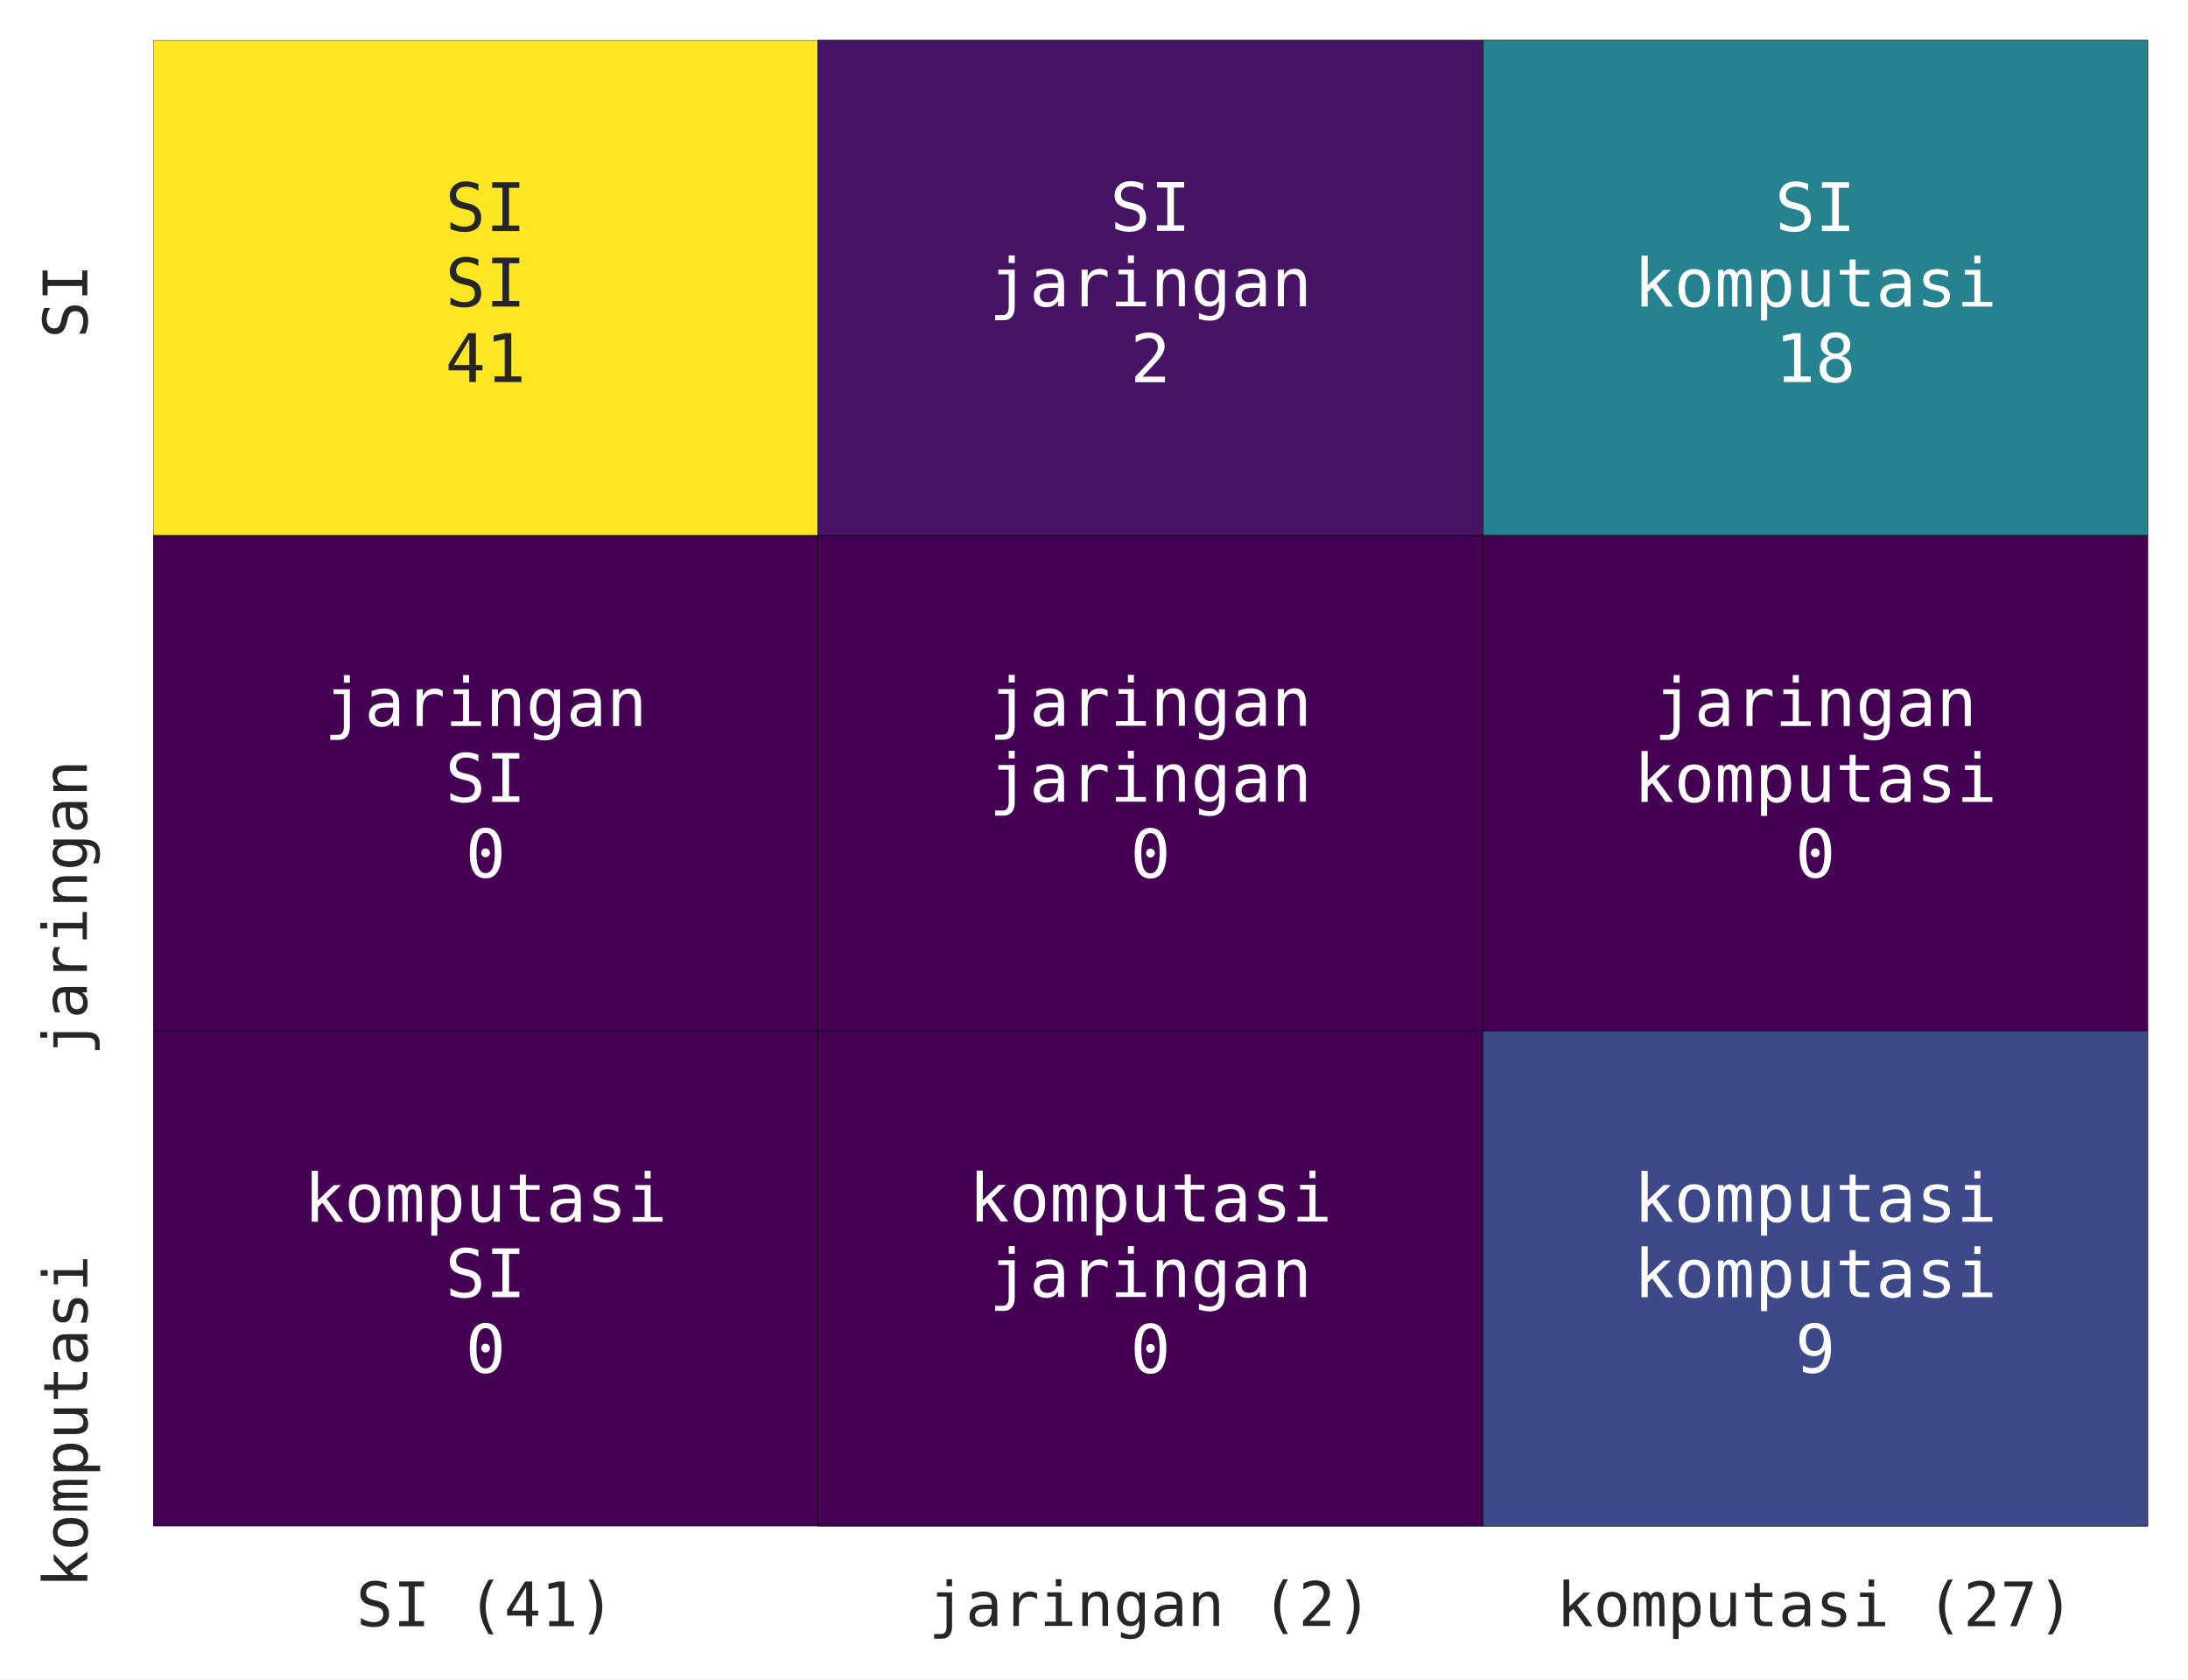
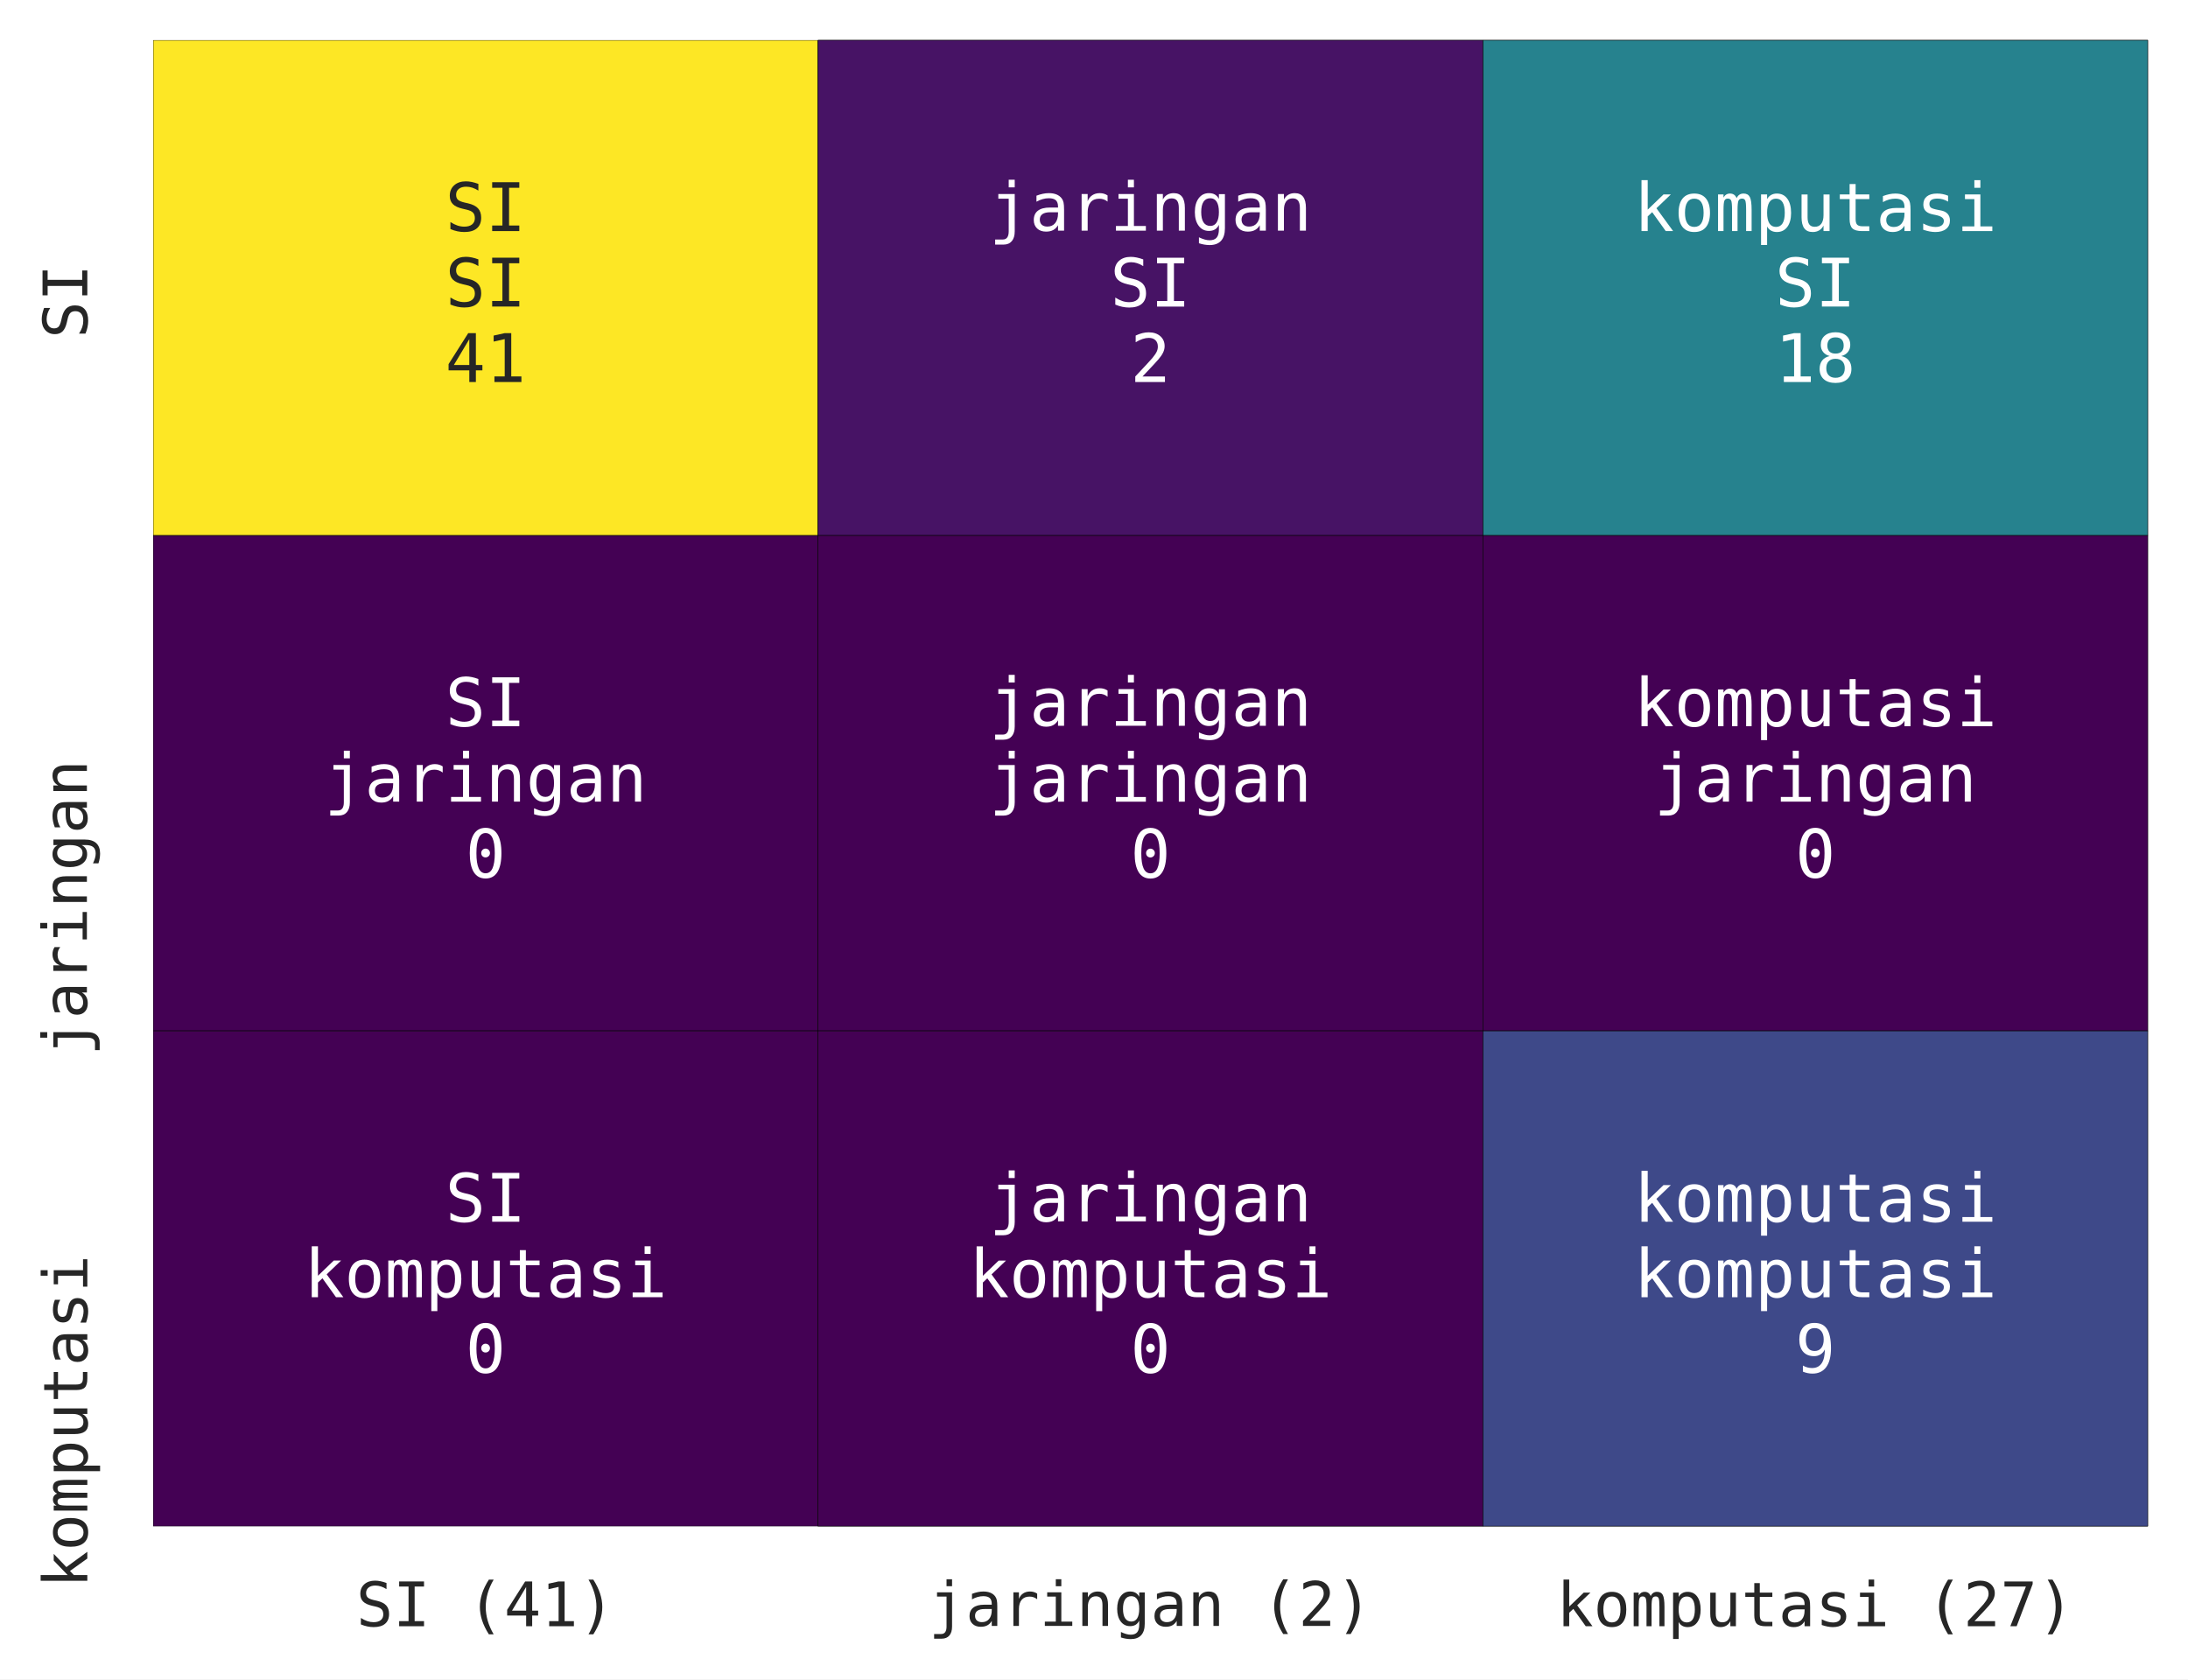
<svg xmlns="http://www.w3.org/2000/svg" xmlns:xlink="http://www.w3.org/1999/xlink" height="300.734pt" version="1.1" viewBox="0 0 391.742 300.734" width="391.742pt">
  <defs>
    <style type="text/css">*{stroke-linecap:butt;stroke-linejoin:round;}</style>
  </defs>
  <g id="figure_1">
    <g id="patch_1">
      <path d="M -0 300.734  L 391.742 300.734  L 391.742 0  L -0 0  z " style="fill:#ffffff;" />
    </g>
    <g id="axes_1">
      <g id="patch_2">
        <path d="M 27.422 273.312  L 384.542 273.312  L 384.542 7.2  L 27.422 7.2  z " style="fill:#eaeaf2;" />
      </g>
      <g id="matplotlib.axis_1">
        <g id="xtick_1">
          <g id="text_1">
            <g style="fill:#262626;" transform="translate(63.76336 291.2287)scale(0.11 -0.11)">
              <defs>
                <path d="M 49.422 70.406  L 49.422 60.406  Q 44.922 63.281 40.406 64.75  Q 35.891 66.219 31.297 66.219  Q 24.312 66.219 20.266 62.969  Q 16.219 59.719 16.219 54.203  Q 16.219 49.359 18.875 46.812  Q 21.531 44.281 28.812 42.578  L 33.984 41.406  Q 44.234 39.016 48.922 33.891  Q 53.609 28.766 53.609 19.922  Q 53.609 9.516 47.156 4.047  Q 40.719 -1.422 28.422 -1.422  Q 23.297 -1.422 18.109 -0.312  Q 12.938 0.781 7.719 2.984  L 7.719 13.484  Q 13.328 9.906 18.328 8.25  Q 23.344 6.594 28.422 6.594  Q 35.891 6.594 40.031 9.938  Q 44.188 13.281 44.188 19.281  Q 44.188 24.75 41.328 27.625  Q 38.484 30.516 31.391 32.078  L 26.125 33.297  Q 15.969 35.594 11.375 40.234  Q 6.781 44.875 6.781 52.688  Q 6.781 62.453 13.344 68.328  Q 19.922 74.219 30.812 74.219  Q 35.016 74.219 39.641 73.266  Q 44.281 72.312 49.422 70.406  z " id="DejaVuSansMono-83" />
                <path d="M 9.812 72.906  L 50.297 72.906  L 50.297 64.594  L 35.016 64.594  L 35.016 8.297  L 50.297 8.297  L 50.297 0  L 9.812 0  L 9.812 8.297  L 25.094 8.297  L 25.094 64.594  L 9.812 64.594  z " id="DejaVuSansMono-73" />
                <path id="DejaVuSansMono-32" />
                <path d="M 43.219 75.875  Q 36.719 64.75 33.516 53.688  Q 30.328 42.625 30.328 31.391  Q 30.328 20.219 33.516 9.125  Q 36.719 -1.953 43.219 -13.188  L 35.406 -13.188  Q 28.031 -1.562 24.406 9.438  Q 20.797 20.453 20.797 31.391  Q 20.797 42.281 24.406 53.312  Q 28.031 64.359 35.406 75.875  z " id="DejaVuSansMono-40" />
                <path d="M 35.891 63.922  L 12.891 25.391  L 35.891 25.391  z M 34.281 72.906  L 45.703 72.906  L 45.703 25.391  L 55.422 25.391  L 55.422 17.391  L 45.703 17.391  L 45.703 0  L 35.891 0  L 35.891 17.391  L 4.984 17.391  L 4.984 26.703  z " id="DejaVuSansMono-52" />
                <path d="M 13.188 8.297  L 28.516 8.297  L 28.516 64.016  L 12.016 60.297  L 12.016 69.281  L 28.422 72.906  L 38.281 72.906  L 38.281 8.297  L 53.422 8.297  L 53.422 0  L 13.188 0  z " id="DejaVuSansMono-49" />
                <path d="M 17 75.875  L 24.812 75.875  Q 32.172 64.359 35.781 53.312  Q 39.406 42.281 39.406 31.391  Q 39.406 20.406 35.781 9.375  Q 32.172 -1.656 24.812 -13.188  L 17 -13.188  Q 23.484 -1.859 26.688 9.219  Q 29.891 20.312 29.891 31.391  Q 29.891 42.531 26.688 53.609  Q 23.484 64.703 17 75.875  z " id="DejaVuSansMono-41" />
              </defs>
              <use xlink:href="#DejaVuSansMono-83" />
              <use x="60.205" xlink:href="#DejaVuSansMono-73" />
              <use x="120.41" xlink:href="#DejaVuSansMono-32" />
              <use x="180.615" xlink:href="#DejaVuSansMono-40" />
              <use x="240.82" xlink:href="#DejaVuSansMono-52" />
              <use x="301.025" xlink:href="#DejaVuSansMono-49" />
              <use x="361.23" xlink:href="#DejaVuSansMono-41" />
            </g>
          </g>
        </g>
        <g id="xtick_2">
          <g id="text_2">
            <g style="fill:#262626;" transform="translate(166.2475 291.1703)scale(0.11 -0.11)">
              <defs>
                <path d="M 29.297 -0.984  L 29.297 47.703  L 13.812 47.703  L 13.812 54.688  L 38.281 54.688  L 38.281 -0.984  Q 38.281 -10.5 33.906 -15.641  Q 29.547 -20.797 21.484 -20.797  L 9.078 -20.797  L 9.078 -13.188  L 20.516 -13.188  Q 24.906 -13.188 27.094 -10.125  Q 29.297 -7.078 29.297 -0.984  z M 29.297 75.984  L 38.281 75.984  L 38.281 64.594  L 29.297 64.594  z " id="DejaVuSansMono-106" />
                <path d="M 34.281 27.484  L 31.297 27.484  Q 23.438 27.484 19.453 24.719  Q 15.484 21.969 15.484 16.5  Q 15.484 11.578 18.453 8.844  Q 21.438 6.109 26.703 6.109  Q 34.125 6.109 38.375 11.25  Q 42.625 16.406 42.672 25.484  L 42.672 27.484  z M 51.703 31.203  L 51.703 0  L 42.672 0  L 42.672 8.109  Q 39.797 3.219 35.422 0.891  Q 31.062 -1.422 24.812 -1.422  Q 16.453 -1.422 11.469 3.297  Q 6.5 8.016 6.5 15.922  Q 6.5 25.047 12.625 29.781  Q 18.75 34.516 30.609 34.516  L 42.672 34.516  L 42.672 35.938  Q 42.625 42.484 39.344 45.438  Q 36.078 48.391 28.906 48.391  Q 24.312 48.391 19.625 47.062  Q 14.938 45.75 10.5 43.219  L 10.5 52.203  Q 15.484 54.109 20.047 55.047  Q 24.609 56 28.906 56  Q 35.688 56 40.5 54  Q 45.312 52 48.297 48  Q 50.141 45.562 50.922 41.969  Q 51.703 38.375 51.703 31.203  z " id="DejaVuSansMono-97" />
                <path d="M 56.391 43.406  Q 53.516 45.656 50.531 46.672  Q 47.562 47.703 44 47.703  Q 35.594 47.703 31.141 42.422  Q 26.703 37.156 26.703 27.203  L 26.703 0  L 17.672 0  L 17.672 54.688  L 26.703 54.688  L 26.703 44  Q 28.953 49.812 33.609 52.906  Q 38.281 56 44.672 56  Q 48 56 50.875 55.172  Q 53.766 54.344 56.391 52.594  z " id="DejaVuSansMono-114" />
                <path d="M 12.5 54.688  L 35.5 54.688  L 35.5 6.984  L 53.328 6.984  L 53.328 0  L 8.688 0  L 8.688 6.984  L 26.516 6.984  L 26.516 47.703  L 12.5 47.703  z M 26.516 75.984  L 35.5 75.984  L 35.5 64.594  L 26.516 64.594  z " id="DejaVuSansMono-105" />
                <path d="M 51.312 33.891  L 51.312 0  L 42.281 0  L 42.281 33.891  Q 42.281 41.266 39.688 44.719  Q 37.109 48.188 31.594 48.188  Q 25.297 48.188 21.891 43.719  Q 18.5 39.266 18.5 30.906  L 18.5 0  L 9.516 0  L 9.516 54.688  L 18.5 54.688  L 18.5 46.484  Q 20.906 51.172 25 53.578  Q 29.109 56 34.719 56  Q 43.062 56 47.188 50.5  Q 51.312 45.016 51.312 33.891  z " id="DejaVuSansMono-110" />
                <path d="M 41.891 27.781  Q 41.891 37.891 38.594 43.141  Q 35.297 48.391 29 48.391  Q 22.406 48.391 18.938 43.141  Q 15.484 37.891 15.484 27.781  Q 15.484 17.672 18.969 12.375  Q 22.469 7.078 29.109 7.078  Q 35.297 7.078 38.594 12.391  Q 41.891 17.719 41.891 27.781  z M 50.875 3.516  Q 50.875 -8.797 45.062 -15.141  Q 39.266 -21.484 27.984 -21.484  Q 24.266 -21.484 20.203 -20.797  Q 16.156 -20.125 12.109 -18.797  L 12.109 -9.906  Q 16.891 -12.156 20.797 -13.234  Q 24.703 -14.312 27.984 -14.312  Q 35.25 -14.312 38.562 -10.344  Q 41.891 -6.391 41.891 2.203  L 41.891 2.594  L 41.891 8.688  Q 39.75 4.109 36.031 1.859  Q 32.328 -0.391 27 -0.391  Q 17.438 -0.391 11.719 7.266  Q 6 14.938 6 27.781  Q 6 40.672 11.719 48.328  Q 17.438 56 27 56  Q 32.281 56 35.938 53.906  Q 39.594 51.812 41.891 47.406  L 41.891 54.5  L 50.875 54.5  z " id="DejaVuSansMono-103" />
                <path d="M 18.219 8.297  L 51.703 8.297  L 51.703 0  L 7.422 0  L 7.422 8.297  Q 16.547 17.922 23.375 25.297  Q 30.219 32.672 32.812 35.688  Q 37.703 41.656 39.406 45.344  Q 41.109 49.031 41.109 52.875  Q 41.109 58.984 37.516 62.453  Q 33.938 65.922 27.688 65.922  Q 23.25 65.922 18.359 64.312  Q 13.484 62.703 8.016 59.422  L 8.016 69.391  Q 13.031 71.781 17.891 73  Q 22.75 74.219 27.484 74.219  Q 38.188 74.219 44.703 68.531  Q 51.219 62.844 51.219 53.609  Q 51.219 48.922 49.047 44.234  Q 46.875 39.547 42 33.891  Q 39.266 30.719 34.062 25.094  Q 28.859 19.484 18.219 8.297  z " id="DejaVuSansMono-50" />
              </defs>
              <use xlink:href="#DejaVuSansMono-106" />
              <use x="60.205" xlink:href="#DejaVuSansMono-97" />
              <use x="120.41" xlink:href="#DejaVuSansMono-114" />
              <use x="180.615" xlink:href="#DejaVuSansMono-105" />
              <use x="240.82" xlink:href="#DejaVuSansMono-110" />
              <use x="301.025" xlink:href="#DejaVuSansMono-103" />
              <use x="361.23" xlink:href="#DejaVuSansMono-97" />
              <use x="421.436" xlink:href="#DejaVuSansMono-110" />
              <use x="481.641" xlink:href="#DejaVuSansMono-32" />
              <use x="541.846" xlink:href="#DejaVuSansMono-40" />
              <use x="602.051" xlink:href="#DejaVuSansMono-50" />
              <use x="662.256" xlink:href="#DejaVuSansMono-41" />
            </g>
          </g>
        </g>
        <g id="xtick_3">
          <g id="text_3">
            <g style="fill:#262626;" transform="translate(278.6652 291.2287)scale(0.11 -0.11)">
              <defs>
                <path d="M 11.531 75.984  L 20.797 75.984  L 20.797 31.984  L 44.391 54.688  L 55.328 54.688  L 33.797 34.078  L 58.688 0  L 47.703 0  L 27.484 28.219  L 20.797 21.922  L 20.797 0  L 11.531 0  z " id="DejaVuSansMono-107" />
                <path d="M 30.078 48.391  Q 23.25 48.391 19.734 43.062  Q 16.219 37.75 16.219 27.297  Q 16.219 16.891 19.734 11.547  Q 23.25 6.203 30.078 6.203  Q 36.969 6.203 40.484 11.547  Q 44 16.891 44 27.297  Q 44 37.75 40.484 43.062  Q 36.969 48.391 30.078 48.391  z M 30.078 56  Q 41.453 56 47.484 48.625  Q 53.516 41.266 53.516 27.297  Q 53.516 13.281 47.5 5.922  Q 41.5 -1.422 30.078 -1.422  Q 18.703 -1.422 12.688 5.922  Q 6.688 13.281 6.688 27.297  Q 6.688 41.266 12.688 48.625  Q 18.703 56 30.078 56  z " id="DejaVuSansMono-111" />
                <path d="M 33.016 49.125  Q 34.672 52.641 37.234 54.312  Q 39.797 56 43.406 56  Q 50 56 52.703 50.891  Q 55.422 45.797 55.422 31.688  L 55.422 0  L 47.219 0  L 47.219 31.297  Q 47.219 42.875 45.922 45.672  Q 44.625 48.484 41.219 48.484  Q 37.312 48.484 35.859 45.484  Q 34.422 42.484 34.422 31.297  L 34.422 0  L 26.219 0  L 26.219 31.297  Q 26.219 43.016 24.828 45.75  Q 23.438 48.484 19.828 48.484  Q 16.266 48.484 14.875 45.484  Q 13.484 42.484 13.484 31.297  L 13.484 0  L 5.328 0  L 5.328 54.688  L 13.484 54.688  L 13.484 50  Q 15.094 52.938 17.5 54.469  Q 19.922 56 23 56  Q 26.703 56 29.172 54.297  Q 31.641 52.594 33.016 49.125  z " id="DejaVuSansMono-109" />
                <path d="M 18.312 6.891  L 18.312 -20.797  L 9.281 -20.797  L 9.281 54.688  L 18.312 54.688  L 18.312 47.703  Q 20.562 51.766 24.297 53.875  Q 28.031 56 32.906 56  Q 42.828 56 48.469 48.328  Q 54.109 40.672 54.109 27.094  Q 54.109 13.766 48.438 6.172  Q 42.781 -1.422 32.906 -1.422  Q 27.938 -1.422 24.188 0.703  Q 20.453 2.828 18.312 6.891  z M 44.672 27.297  Q 44.672 37.75 41.375 43.062  Q 38.094 48.391 31.594 48.391  Q 25.047 48.391 21.672 43.047  Q 18.312 37.703 18.312 27.297  Q 18.312 16.938 21.672 11.562  Q 25.047 6.203 31.594 6.203  Q 38.094 6.203 41.375 11.516  Q 44.672 16.844 44.672 27.297  z " id="DejaVuSansMono-112" />
                <path d="M 9.516 20.703  L 9.516 54.594  L 18.5 54.594  L 18.5 20.703  Q 18.5 13.328 21.109 9.859  Q 23.734 6.391 29.203 6.391  Q 35.547 6.391 38.906 10.859  Q 42.281 15.328 42.281 23.688  L 42.281 54.594  L 51.312 54.594  L 51.312 0  L 42.281 0  L 42.281 8.203  Q 39.891 3.469 35.766 1.016  Q 31.641 -1.422 26.125 -1.422  Q 17.719 -1.422 13.609 4.078  Q 9.516 9.578 9.516 20.703  z " id="DejaVuSansMono-117" />
                <path d="M 29.984 70.219  L 29.984 54.688  L 50.391 54.688  L 50.391 47.703  L 29.984 47.703  L 29.984 18.016  Q 29.984 11.969 32.281 9.562  Q 34.578 7.172 40.281 7.172  L 50.391 7.172  L 50.391 0  L 39.406 0  Q 29.297 0 25.141 4.047  Q 21 8.109 21 18.016  L 21 47.703  L 6.391 47.703  L 6.391 54.688  L 21 54.688  L 21 70.219  z " id="DejaVuSansMono-116" />
                <path d="M 47.516 52.781  L 47.516 44  Q 43.656 46.234 39.75 47.359  Q 35.844 48.484 31.781 48.484  Q 25.688 48.484 22.672 46.5  Q 19.672 44.531 19.672 40.484  Q 19.672 36.812 21.922 35  Q 24.172 33.203 33.109 31.5  L 36.719 30.812  Q 43.406 29.547 46.844 25.734  Q 50.297 21.922 50.297 15.828  Q 50.297 7.719 44.531 3.141  Q 38.766 -1.422 28.516 -1.422  Q 24.469 -1.422 20.016 -0.562  Q 15.578 0.297 10.406 2  L 10.406 11.281  Q 15.438 8.688 20.016 7.391  Q 24.609 6.109 28.719 6.109  Q 34.672 6.109 37.938 8.516  Q 41.219 10.938 41.219 15.281  Q 41.219 21.531 29.25 23.922  L 28.859 24.031  L 25.484 24.703  Q 17.719 26.219 14.156 29.812  Q 10.594 33.406 10.594 39.594  Q 10.594 47.469 15.906 51.734  Q 21.234 56 31.109 56  Q 35.5 56 39.547 55.188  Q 43.609 54.391 47.516 52.781  z " id="DejaVuSansMono-115" />
                <path d="M 6.781 72.906  L 52.688 72.906  L 52.688 68.703  L 26.609 0  L 16.312 0  L 41.703 64.594  L 6.781 64.594  z " id="DejaVuSansMono-55" />
              </defs>
              <use xlink:href="#DejaVuSansMono-107" />
              <use x="60.205" xlink:href="#DejaVuSansMono-111" />
              <use x="120.41" xlink:href="#DejaVuSansMono-109" />
              <use x="180.615" xlink:href="#DejaVuSansMono-112" />
              <use x="240.82" xlink:href="#DejaVuSansMono-117" />
              <use x="301.025" xlink:href="#DejaVuSansMono-116" />
              <use x="361.23" xlink:href="#DejaVuSansMono-97" />
              <use x="421.436" xlink:href="#DejaVuSansMono-115" />
              <use x="481.641" xlink:href="#DejaVuSansMono-105" />
              <use x="541.846" xlink:href="#DejaVuSansMono-32" />
              <use x="602.051" xlink:href="#DejaVuSansMono-40" />
              <use x="662.256" xlink:href="#DejaVuSansMono-50" />
              <use x="722.461" xlink:href="#DejaVuSansMono-55" />
              <use x="782.666" xlink:href="#DejaVuSansMono-41" />
            </g>
          </g>
        </g>
      </g>
      <g id="matplotlib.axis_2">
        <g id="ytick_1">
          <g id="text_4">
            <g style="fill:#262626;" transform="translate(15.63391 60.58833)rotate(-90)scale(0.11 -0.11)">
              <use xlink:href="#DejaVuSansMono-83" />
              <use x="60.205" xlink:href="#DejaVuSansMono-73" />
            </g>
          </g>
        </g>
        <g id="ytick_2">
          <g id="text_5">
            <g style="fill:#262626;" transform="translate(15.55828 189.0556)rotate(-90)scale(0.11 -0.11)">
              <use xlink:href="#DejaVuSansMono-106" />
              <use x="60.205" xlink:href="#DejaVuSansMono-97" />
              <use x="120.41" xlink:href="#DejaVuSansMono-114" />
              <use x="180.615" xlink:href="#DejaVuSansMono-105" />
              <use x="240.82" xlink:href="#DejaVuSansMono-110" />
              <use x="301.025" xlink:href="#DejaVuSansMono-103" />
              <use x="361.23" xlink:href="#DejaVuSansMono-97" />
              <use x="421.436" xlink:href="#DejaVuSansMono-110" />
            </g>
          </g>
        </g>
        <g id="ytick_3">
          <g id="text_6">
            <g style="fill:#262626;" transform="translate(15.63391 284.3527)rotate(-90)scale(0.11 -0.11)">
              <use xlink:href="#DejaVuSansMono-107" />
              <use x="60.205" xlink:href="#DejaVuSansMono-111" />
              <use x="120.41" xlink:href="#DejaVuSansMono-109" />
              <use x="180.615" xlink:href="#DejaVuSansMono-112" />
              <use x="240.82" xlink:href="#DejaVuSansMono-117" />
              <use x="301.025" xlink:href="#DejaVuSansMono-116" />
              <use x="361.23" xlink:href="#DejaVuSansMono-97" />
              <use x="421.436" xlink:href="#DejaVuSansMono-115" />
              <use x="481.641" xlink:href="#DejaVuSansMono-105" />
            </g>
          </g>
        </g>
      </g>
      <g id="QuadMesh_1">
-         <path clip-path="url(#p8ef6f4cb58)" d="M 27.422 7.2  L 146.462 7.2  L 146.462 95.904  L 27.422 95.904  L 27.422 7.2  " style="fill:#fde725;stroke:#000000;stroke-width:0.1;" />
-         <path clip-path="url(#p8ef6f4cb58)" d="M 146.462 7.2  L 265.502 7.2  L 265.502 95.904  L 146.462 95.904  L 146.462 7.2  " style="fill:#471365;stroke:#000000;stroke-width:0.1;" />
-         <path clip-path="url(#p8ef6f4cb58)" d="M 265.502 7.2  L 384.542 7.2  L 384.542 95.904  L 265.502 95.904  L 265.502 7.2  " style="fill:#26828e;stroke:#000000;stroke-width:0.1;" />
-         <path clip-path="url(#p8ef6f4cb58)" d="M 27.422 95.904  L 146.462 95.904  L 146.462 184.608  L 27.422 184.608  L 27.422 95.904  " style="fill:#440154;stroke:#000000;stroke-width:0.1;" />
-         <path clip-path="url(#p8ef6f4cb58)" d="M 146.462 95.904  L 265.502 95.904  L 265.502 184.608  L 146.462 184.608  L 146.462 95.904  " style="fill:#440154;stroke:#000000;stroke-width:0.1;" />
-         <path clip-path="url(#p8ef6f4cb58)" d="M 265.502 95.904  L 384.542 95.904  L 384.542 184.608  L 265.502 184.608  L 265.502 95.904  " style="fill:#440154;stroke:#000000;stroke-width:0.1;" />
-         <path clip-path="url(#p8ef6f4cb58)" d="M 27.422 184.608  L 146.462 184.608  L 146.462 273.312  L 27.422 273.312  L 27.422 184.608  " style="fill:#440154;stroke:#000000;stroke-width:0.1;" />
-         <path clip-path="url(#p8ef6f4cb58)" d="M 146.462 184.608  L 265.502 184.608  L 265.502 273.312  L 146.462 273.312  L 146.462 184.608  " style="fill:#440154;stroke:#000000;stroke-width:0.1;" />
-         <path clip-path="url(#p8ef6f4cb58)" d="M 265.502 184.608  L 384.542 184.608  L 384.542 273.312  L 265.502 273.312  L 265.502 184.608  " style="fill:#3e4989;stroke:#000000;stroke-width:0.1;" />
+         <path clip-path="url(#pa429699650)" d="M 27.422 7.2  L 146.462 7.2  L 146.462 95.904  L 27.422 95.904  L 27.422 7.2  " style="fill:#fde725;stroke:#000000;stroke-width:0.1;" />
+         <path clip-path="url(#pa429699650)" d="M 146.462 7.2  L 265.502 7.2  L 265.502 95.904  L 146.462 95.904  L 146.462 7.2  " style="fill:#471365;stroke:#000000;stroke-width:0.1;" />
+         <path clip-path="url(#pa429699650)" d="M 265.502 7.2  L 384.542 7.2  L 384.542 95.904  L 265.502 95.904  L 265.502 7.2  " style="fill:#26828e;stroke:#000000;stroke-width:0.1;" />
+         <path clip-path="url(#pa429699650)" d="M 27.422 95.904  L 146.462 95.904  L 146.462 184.608  L 27.422 184.608  L 27.422 95.904  " style="fill:#440154;stroke:#000000;stroke-width:0.1;" />
+         <path clip-path="url(#pa429699650)" d="M 146.462 95.904  L 265.502 95.904  L 265.502 184.608  L 146.462 184.608  L 146.462 95.904  " style="fill:#440154;stroke:#000000;stroke-width:0.1;" />
+         <path clip-path="url(#pa429699650)" d="M 265.502 95.904  L 384.542 95.904  L 384.542 184.608  L 265.502 184.608  L 265.502 95.904  " style="fill:#440154;stroke:#000000;stroke-width:0.1;" />
+         <path clip-path="url(#pa429699650)" d="M 27.422 184.608  L 146.462 184.608  L 146.462 273.312  L 27.422 273.312  L 27.422 184.608  " style="fill:#440154;stroke:#000000;stroke-width:0.1;" />
+         <path clip-path="url(#pa429699650)" d="M 146.462 184.608  L 265.502 184.608  L 265.502 273.312  L 146.462 273.312  L 146.462 184.608  " style="fill:#440154;stroke:#000000;stroke-width:0.1;" />
+         <path clip-path="url(#pa429699650)" d="M 265.502 184.608  L 384.542 184.608  L 384.542 273.312  L 265.502 273.312  L 265.502 184.608  " style="fill:#3e4989;stroke:#000000;stroke-width:0.1;" />
      </g>
      <g id="text_7">
        <g style="fill:#262626;" transform="translate(79.71719 41.38125)scale(0.12 -0.12)">
          <use xlink:href="#DejaVuSansMono-83" />
          <use x="60.205" xlink:href="#DejaVuSansMono-73" />
        </g>
        <g style="fill:#262626;" transform="translate(79.71719 54.89513)scale(0.12 -0.12)">
          <use xlink:href="#DejaVuSansMono-83" />
          <use x="60.205" xlink:href="#DejaVuSansMono-73" />
        </g>
        <g style="fill:#262626;" transform="translate(79.71719 68.409)scale(0.12 -0.12)">
          <use xlink:href="#DejaVuSansMono-52" />
          <use x="60.205" xlink:href="#DejaVuSansMono-49" />
        </g>
      </g>
      <g id="text_8">
-         <g style="fill:#ffffff;" transform="translate(198.7572 41.34)scale(0.12 -0.12)">
-           <use xlink:href="#DejaVuSansMono-83" />
-           <use x="60.205" xlink:href="#DejaVuSansMono-73" />
-         </g>
-         <g style="fill:#ffffff;" transform="translate(177.0841 54.85388)scale(0.12 -0.12)">
-           <use xlink:href="#DejaVuSansMono-106" />
-           <use x="60.205" xlink:href="#DejaVuSansMono-97" />
-           <use x="120.41" xlink:href="#DejaVuSansMono-114" />
-           <use x="180.615" xlink:href="#DejaVuSansMono-105" />
-           <use x="240.82" xlink:href="#DejaVuSansMono-110" />
-           <use x="301.025" xlink:href="#DejaVuSansMono-103" />
-           <use x="361.23" xlink:href="#DejaVuSansMono-97" />
-           <use x="421.436" xlink:href="#DejaVuSansMono-110" />
-         </g>
-         <g style="fill:#ffffff;" transform="translate(202.3694 68.45025)scale(0.12 -0.12)">
+         <g style="fill:#ffffff;" transform="translate(177.0841 41.30812)scale(0.12 -0.12)">
+           <use xlink:href="#DejaVuSansMono-106" />
+           <use x="60.205" xlink:href="#DejaVuSansMono-97" />
+           <use x="120.41" xlink:href="#DejaVuSansMono-114" />
+           <use x="180.615" xlink:href="#DejaVuSansMono-105" />
+           <use x="240.82" xlink:href="#DejaVuSansMono-110" />
+           <use x="301.025" xlink:href="#DejaVuSansMono-103" />
+           <use x="361.23" xlink:href="#DejaVuSansMono-97" />
+           <use x="421.436" xlink:href="#DejaVuSansMono-110" />
+         </g>
+         <g style="fill:#ffffff;" transform="translate(198.7572 54.9045)scale(0.12 -0.12)">
+           <use xlink:href="#DejaVuSansMono-83" />
+           <use x="60.205" xlink:href="#DejaVuSansMono-73" />
+         </g>
+         <g style="fill:#ffffff;" transform="translate(202.3694 68.41837)scale(0.12 -0.12)">
          <use xlink:href="#DejaVuSansMono-50" />
        </g>
      </g>
      <g id="text_9">
-         <g style="fill:#ffffff;" transform="translate(317.7972 41.38125)scale(0.12 -0.12)">
-           <use xlink:href="#DejaVuSansMono-83" />
-           <use x="60.205" xlink:href="#DejaVuSansMono-73" />
-         </g>
-         <g style="fill:#ffffff;" transform="translate(292.5119 54.89513)scale(0.12 -0.12)">
-           <use xlink:href="#DejaVuSansMono-107" />
-           <use x="60.205" xlink:href="#DejaVuSansMono-111" />
-           <use x="120.41" xlink:href="#DejaVuSansMono-109" />
-           <use x="180.615" xlink:href="#DejaVuSansMono-112" />
-           <use x="240.82" xlink:href="#DejaVuSansMono-117" />
-           <use x="301.025" xlink:href="#DejaVuSansMono-116" />
-           <use x="361.23" xlink:href="#DejaVuSansMono-97" />
-           <use x="421.436" xlink:href="#DejaVuSansMono-115" />
-           <use x="481.641" xlink:href="#DejaVuSansMono-105" />
+         <g style="fill:#ffffff;" transform="translate(292.5119 41.38125)scale(0.12 -0.12)">
+           <use xlink:href="#DejaVuSansMono-107" />
+           <use x="60.205" xlink:href="#DejaVuSansMono-111" />
+           <use x="120.41" xlink:href="#DejaVuSansMono-109" />
+           <use x="180.615" xlink:href="#DejaVuSansMono-112" />
+           <use x="240.82" xlink:href="#DejaVuSansMono-117" />
+           <use x="301.025" xlink:href="#DejaVuSansMono-116" />
+           <use x="361.23" xlink:href="#DejaVuSansMono-97" />
+           <use x="421.436" xlink:href="#DejaVuSansMono-115" />
+           <use x="481.641" xlink:href="#DejaVuSansMono-105" />
+         </g>
+         <g style="fill:#ffffff;" transform="translate(317.7972 54.89513)scale(0.12 -0.12)">
+           <use xlink:href="#DejaVuSansMono-83" />
+           <use x="60.205" xlink:href="#DejaVuSansMono-73" />
        </g>
        <g style="fill:#ffffff;" transform="translate(317.7972 68.409)scale(0.12 -0.12)">
          <defs>
            <path d="M 30.078 34.625  Q 23.484 34.625 19.891 30.938  Q 16.312 27.25 16.312 20.516  Q 16.312 13.766 19.938 10.031  Q 23.578 6.297 30.078 6.297  Q 36.719 6.297 40.297 9.984  Q 43.891 13.672 43.891 20.516  Q 43.891 27.203 40.25 30.906  Q 36.625 34.625 30.078 34.625  z M 21.484 38.719  Q 15.188 40.328 11.641 44.719  Q 8.109 49.125 8.109 55.328  Q 8.109 64.016 14.016 69.109  Q 19.922 74.219 30.078 74.219  Q 40.281 74.219 46.188 69.109  Q 52.094 64.016 52.094 55.328  Q 52.094 49.125 48.547 44.719  Q 45.016 40.328 38.719 38.719  Q 46.047 37.109 49.922 32.219  Q 53.812 27.344 53.812 19.578  Q 53.812 9.719 47.516 4.141  Q 41.219 -1.422 30.078 -1.422  Q 18.953 -1.422 12.672 4.125  Q 6.391 9.672 6.391 19.484  Q 6.391 27.297 10.266 32.203  Q 14.156 37.109 21.484 38.719  z M 17.922 54.391  Q 17.922 48.531 21.047 45.453  Q 24.172 42.391 30.078 42.391  Q 36.031 42.391 39.156 45.453  Q 42.281 48.531 42.281 54.391  Q 42.281 60.359 39.172 63.484  Q 36.078 66.609 30.078 66.609  Q 24.172 66.609 21.047 63.453  Q 17.922 60.297 17.922 54.391  z " id="DejaVuSansMono-56" />
          </defs>
          <use xlink:href="#DejaVuSansMono-49" />
          <use x="60.205" xlink:href="#DejaVuSansMono-56" />
        </g>
      </g>
      <g id="text_10">
-         <g style="fill:#ffffff;" transform="translate(58.04406 130.0121)scale(0.12 -0.12)">
-           <use xlink:href="#DejaVuSansMono-106" />
-           <use x="60.205" xlink:href="#DejaVuSansMono-97" />
-           <use x="120.41" xlink:href="#DejaVuSansMono-114" />
-           <use x="180.615" xlink:href="#DejaVuSansMono-105" />
-           <use x="240.82" xlink:href="#DejaVuSansMono-110" />
-           <use x="301.025" xlink:href="#DejaVuSansMono-103" />
-           <use x="361.23" xlink:href="#DejaVuSansMono-97" />
-           <use x="421.436" xlink:href="#DejaVuSansMono-110" />
-         </g>
-         <g style="fill:#ffffff;" transform="translate(79.71719 143.6085)scale(0.12 -0.12)">
-           <use xlink:href="#DejaVuSansMono-83" />
-           <use x="60.205" xlink:href="#DejaVuSansMono-73" />
-         </g>
-         <g style="fill:#ffffff;" transform="translate(83.32937 157.1224)scale(0.12 -0.12)">
+         <g style="fill:#ffffff;" transform="translate(79.71719 130.044)scale(0.12 -0.12)">
+           <use xlink:href="#DejaVuSansMono-83" />
+           <use x="60.205" xlink:href="#DejaVuSansMono-73" />
+         </g>
+         <g style="fill:#ffffff;" transform="translate(58.04406 143.5579)scale(0.12 -0.12)">
+           <use xlink:href="#DejaVuSansMono-106" />
+           <use x="60.205" xlink:href="#DejaVuSansMono-97" />
+           <use x="120.41" xlink:href="#DejaVuSansMono-114" />
+           <use x="180.615" xlink:href="#DejaVuSansMono-105" />
+           <use x="240.82" xlink:href="#DejaVuSansMono-110" />
+           <use x="301.025" xlink:href="#DejaVuSansMono-103" />
+           <use x="361.23" xlink:href="#DejaVuSansMono-97" />
+           <use x="421.436" xlink:href="#DejaVuSansMono-110" />
+         </g>
+         <g style="fill:#ffffff;" transform="translate(83.32937 157.1542)scale(0.12 -0.12)">
          <defs>
            <path d="M 23.578 36.625  Q 23.578 39.312 25.453 41.266  Q 27.344 43.219 29.984 43.219  Q 32.719 43.219 34.672 41.266  Q 36.625 39.312 36.625 36.625  Q 36.625 33.891 34.688 31.984  Q 32.766 30.078 29.984 30.078  Q 27.25 30.078 25.406 31.938  Q 23.578 33.797 23.578 36.625  z M 30.078 66.406  Q 23.188 66.406 19.797 58.984  Q 16.406 51.562 16.406 36.375  Q 16.406 21.234 19.797 13.812  Q 23.188 6.391 30.078 6.391  Q 37.016 6.391 40.406 13.812  Q 43.797 21.234 43.797 36.375  Q 43.797 51.562 40.406 58.984  Q 37.016 66.406 30.078 66.406  z M 30.078 74.219  Q 41.75 74.219 47.734 64.641  Q 53.719 55.078 53.719 36.375  Q 53.719 17.719 47.734 8.141  Q 41.75 -1.422 30.078 -1.422  Q 18.406 -1.422 12.453 8.141  Q 6.5 17.719 6.5 36.375  Q 6.5 55.078 12.453 64.641  Q 18.406 74.219 30.078 74.219  z " id="DejaVuSansMono-48" />
          </defs>
          <use xlink:href="#DejaVuSansMono-48" />
        </g>
      </g>
      <g id="text_11">
        <g style="fill:#ffffff;" transform="translate(177.0841 129.9709)scale(0.12 -0.12)">
          <use xlink:href="#DejaVuSansMono-106" />
          <use x="60.205" xlink:href="#DejaVuSansMono-97" />
          <use x="120.41" xlink:href="#DejaVuSansMono-114" />
          <use x="180.615" xlink:href="#DejaVuSansMono-105" />
          <use x="240.82" xlink:href="#DejaVuSansMono-110" />
          <use x="301.025" xlink:href="#DejaVuSansMono-103" />
          <use x="361.23" xlink:href="#DejaVuSansMono-97" />
          <use x="421.436" xlink:href="#DejaVuSansMono-110" />
        </g>
        <g style="fill:#ffffff;" transform="translate(177.0841 143.5673)scale(0.12 -0.12)">
          <use xlink:href="#DejaVuSansMono-106" />
          <use x="60.205" xlink:href="#DejaVuSansMono-97" />
          <use x="120.41" xlink:href="#DejaVuSansMono-114" />
          <use x="180.615" xlink:href="#DejaVuSansMono-105" />
          <use x="240.82" xlink:href="#DejaVuSansMono-110" />
          <use x="301.025" xlink:href="#DejaVuSansMono-103" />
          <use x="361.23" xlink:href="#DejaVuSansMono-97" />
          <use x="421.436" xlink:href="#DejaVuSansMono-110" />
        </g>
        <g style="fill:#ffffff;" transform="translate(202.3694 157.1636)scale(0.12 -0.12)">
          <use xlink:href="#DejaVuSansMono-48" />
        </g>
      </g>
      <g id="text_12">
-         <g style="fill:#ffffff;" transform="translate(296.1241 130.0121)scale(0.12 -0.12)">
-           <use xlink:href="#DejaVuSansMono-106" />
-           <use x="60.205" xlink:href="#DejaVuSansMono-97" />
-           <use x="120.41" xlink:href="#DejaVuSansMono-114" />
-           <use x="180.615" xlink:href="#DejaVuSansMono-105" />
-           <use x="240.82" xlink:href="#DejaVuSansMono-110" />
-           <use x="301.025" xlink:href="#DejaVuSansMono-103" />
-           <use x="361.23" xlink:href="#DejaVuSansMono-97" />
-           <use x="421.436" xlink:href="#DejaVuSansMono-110" />
-         </g>
-         <g style="fill:#ffffff;" transform="translate(292.5119 143.6085)scale(0.12 -0.12)">
-           <use xlink:href="#DejaVuSansMono-107" />
-           <use x="60.205" xlink:href="#DejaVuSansMono-111" />
-           <use x="120.41" xlink:href="#DejaVuSansMono-109" />
-           <use x="180.615" xlink:href="#DejaVuSansMono-112" />
-           <use x="240.82" xlink:href="#DejaVuSansMono-117" />
-           <use x="301.025" xlink:href="#DejaVuSansMono-116" />
-           <use x="361.23" xlink:href="#DejaVuSansMono-97" />
-           <use x="421.436" xlink:href="#DejaVuSansMono-115" />
-           <use x="481.641" xlink:href="#DejaVuSansMono-105" />
-         </g>
-         <g style="fill:#ffffff;" transform="translate(321.4094 157.1224)scale(0.12 -0.12)">
+         <g style="fill:#ffffff;" transform="translate(292.5119 130.044)scale(0.12 -0.12)">
+           <use xlink:href="#DejaVuSansMono-107" />
+           <use x="60.205" xlink:href="#DejaVuSansMono-111" />
+           <use x="120.41" xlink:href="#DejaVuSansMono-109" />
+           <use x="180.615" xlink:href="#DejaVuSansMono-112" />
+           <use x="240.82" xlink:href="#DejaVuSansMono-117" />
+           <use x="301.025" xlink:href="#DejaVuSansMono-116" />
+           <use x="361.23" xlink:href="#DejaVuSansMono-97" />
+           <use x="421.436" xlink:href="#DejaVuSansMono-115" />
+           <use x="481.641" xlink:href="#DejaVuSansMono-105" />
+         </g>
+         <g style="fill:#ffffff;" transform="translate(296.1241 143.5579)scale(0.12 -0.12)">
+           <use xlink:href="#DejaVuSansMono-106" />
+           <use x="60.205" xlink:href="#DejaVuSansMono-97" />
+           <use x="120.41" xlink:href="#DejaVuSansMono-114" />
+           <use x="180.615" xlink:href="#DejaVuSansMono-105" />
+           <use x="240.82" xlink:href="#DejaVuSansMono-110" />
+           <use x="301.025" xlink:href="#DejaVuSansMono-103" />
+           <use x="361.23" xlink:href="#DejaVuSansMono-97" />
+           <use x="421.436" xlink:href="#DejaVuSansMono-110" />
+         </g>
+         <g style="fill:#ffffff;" transform="translate(321.4094 157.1542)scale(0.12 -0.12)">
          <use xlink:href="#DejaVuSansMono-48" />
        </g>
      </g>
      <g id="text_13">
-         <g style="fill:#ffffff;" transform="translate(54.43187 218.7893)scale(0.12 -0.12)">
-           <use xlink:href="#DejaVuSansMono-107" />
-           <use x="60.205" xlink:href="#DejaVuSansMono-111" />
-           <use x="120.41" xlink:href="#DejaVuSansMono-109" />
-           <use x="180.615" xlink:href="#DejaVuSansMono-112" />
-           <use x="240.82" xlink:href="#DejaVuSansMono-117" />
-           <use x="301.025" xlink:href="#DejaVuSansMono-116" />
-           <use x="361.23" xlink:href="#DejaVuSansMono-97" />
-           <use x="421.436" xlink:href="#DejaVuSansMono-115" />
-           <use x="481.641" xlink:href="#DejaVuSansMono-105" />
-         </g>
-         <g style="fill:#ffffff;" transform="translate(79.71719 232.3031)scale(0.12 -0.12)">
-           <use xlink:href="#DejaVuSansMono-83" />
-           <use x="60.205" xlink:href="#DejaVuSansMono-73" />
+         <g style="fill:#ffffff;" transform="translate(79.71719 218.7893)scale(0.12 -0.12)">
+           <use xlink:href="#DejaVuSansMono-83" />
+           <use x="60.205" xlink:href="#DejaVuSansMono-73" />
+         </g>
+         <g style="fill:#ffffff;" transform="translate(54.43187 232.3031)scale(0.12 -0.12)">
+           <use xlink:href="#DejaVuSansMono-107" />
+           <use x="60.205" xlink:href="#DejaVuSansMono-111" />
+           <use x="120.41" xlink:href="#DejaVuSansMono-109" />
+           <use x="180.615" xlink:href="#DejaVuSansMono-112" />
+           <use x="240.82" xlink:href="#DejaVuSansMono-117" />
+           <use x="301.025" xlink:href="#DejaVuSansMono-116" />
+           <use x="361.23" xlink:href="#DejaVuSansMono-97" />
+           <use x="421.436" xlink:href="#DejaVuSansMono-115" />
+           <use x="481.641" xlink:href="#DejaVuSansMono-105" />
        </g>
        <g style="fill:#ffffff;" transform="translate(83.32937 245.817)scale(0.12 -0.12)">
          <use xlink:href="#DejaVuSansMono-48" />
        </g>
      </g>
      <g id="text_14">
-         <g style="fill:#ffffff;" transform="translate(173.4719 218.748)scale(0.12 -0.12)">
-           <use xlink:href="#DejaVuSansMono-107" />
-           <use x="60.205" xlink:href="#DejaVuSansMono-111" />
-           <use x="120.41" xlink:href="#DejaVuSansMono-109" />
-           <use x="180.615" xlink:href="#DejaVuSansMono-112" />
-           <use x="240.82" xlink:href="#DejaVuSansMono-117" />
-           <use x="301.025" xlink:href="#DejaVuSansMono-116" />
-           <use x="361.23" xlink:href="#DejaVuSansMono-97" />
-           <use x="421.436" xlink:href="#DejaVuSansMono-115" />
-           <use x="481.641" xlink:href="#DejaVuSansMono-105" />
-         </g>
-         <g style="fill:#ffffff;" transform="translate(177.0841 232.2619)scale(0.12 -0.12)">
-           <use xlink:href="#DejaVuSansMono-106" />
-           <use x="60.205" xlink:href="#DejaVuSansMono-97" />
-           <use x="120.41" xlink:href="#DejaVuSansMono-114" />
-           <use x="180.615" xlink:href="#DejaVuSansMono-105" />
-           <use x="240.82" xlink:href="#DejaVuSansMono-110" />
-           <use x="301.025" xlink:href="#DejaVuSansMono-103" />
-           <use x="361.23" xlink:href="#DejaVuSansMono-97" />
-           <use x="421.436" xlink:href="#DejaVuSansMono-110" />
-         </g>
-         <g style="fill:#ffffff;" transform="translate(202.3694 245.8582)scale(0.12 -0.12)">
+         <g style="fill:#ffffff;" transform="translate(177.0841 218.7161)scale(0.12 -0.12)">
+           <use xlink:href="#DejaVuSansMono-106" />
+           <use x="60.205" xlink:href="#DejaVuSansMono-97" />
+           <use x="120.41" xlink:href="#DejaVuSansMono-114" />
+           <use x="180.615" xlink:href="#DejaVuSansMono-105" />
+           <use x="240.82" xlink:href="#DejaVuSansMono-110" />
+           <use x="301.025" xlink:href="#DejaVuSansMono-103" />
+           <use x="361.23" xlink:href="#DejaVuSansMono-97" />
+           <use x="421.436" xlink:href="#DejaVuSansMono-110" />
+         </g>
+         <g style="fill:#ffffff;" transform="translate(173.4719 232.3125)scale(0.12 -0.12)">
+           <use xlink:href="#DejaVuSansMono-107" />
+           <use x="60.205" xlink:href="#DejaVuSansMono-111" />
+           <use x="120.41" xlink:href="#DejaVuSansMono-109" />
+           <use x="180.615" xlink:href="#DejaVuSansMono-112" />
+           <use x="240.82" xlink:href="#DejaVuSansMono-117" />
+           <use x="301.025" xlink:href="#DejaVuSansMono-116" />
+           <use x="361.23" xlink:href="#DejaVuSansMono-97" />
+           <use x="421.436" xlink:href="#DejaVuSansMono-115" />
+           <use x="481.641" xlink:href="#DejaVuSansMono-105" />
+         </g>
+         <g style="fill:#ffffff;" transform="translate(202.3694 245.8264)scale(0.12 -0.12)">
          <use xlink:href="#DejaVuSansMono-48" />
        </g>
      </g>
      <g id="text_15">
        <g style="fill:#ffffff;" transform="translate(292.5119 218.7893)scale(0.12 -0.12)">
          <use xlink:href="#DejaVuSansMono-107" />
          <use x="60.205" xlink:href="#DejaVuSansMono-111" />
          <use x="120.41" xlink:href="#DejaVuSansMono-109" />
          <use x="180.615" xlink:href="#DejaVuSansMono-112" />
          <use x="240.82" xlink:href="#DejaVuSansMono-117" />
          <use x="301.025" xlink:href="#DejaVuSansMono-116" />
          <use x="361.23" xlink:href="#DejaVuSansMono-97" />
          <use x="421.436" xlink:href="#DejaVuSansMono-115" />
          <use x="481.641" xlink:href="#DejaVuSansMono-105" />
        </g>
        <g style="fill:#ffffff;" transform="translate(292.5119 232.3031)scale(0.12 -0.12)">
          <use xlink:href="#DejaVuSansMono-107" />
          <use x="60.205" xlink:href="#DejaVuSansMono-111" />
          <use x="120.41" xlink:href="#DejaVuSansMono-109" />
          <use x="180.615" xlink:href="#DejaVuSansMono-112" />
          <use x="240.82" xlink:href="#DejaVuSansMono-117" />
          <use x="301.025" xlink:href="#DejaVuSansMono-116" />
          <use x="361.23" xlink:href="#DejaVuSansMono-97" />
          <use x="421.436" xlink:href="#DejaVuSansMono-115" />
          <use x="481.641" xlink:href="#DejaVuSansMono-105" />
        </g>
        <g style="fill:#ffffff;" transform="translate(321.4094 245.817)scale(0.12 -0.12)">
          <defs>
            <path d="M 29.109 32.328  Q 35.406 32.328 38.984 36.859  Q 42.578 41.406 42.578 49.422  Q 42.578 57.422 38.984 61.953  Q 35.406 66.5 29.109 66.5  Q 22.562 66.5 19.234 62.172  Q 15.922 57.859 15.922 49.422  Q 15.922 40.922 19.219 36.625  Q 22.516 32.328 29.109 32.328  z M 11.531 1.516  L 11.531 10.594  Q 14.594 8.797 18.062 7.844  Q 21.531 6.891 25.297 6.891  Q 34.672 6.891 39.469 13.938  Q 44.281 21 44.281 34.719  Q 42 29.828 37.844 27.219  Q 33.688 24.609 28.328 24.609  Q 17.781 24.609 11.984 31.094  Q 6.203 37.594 6.203 49.516  Q 6.203 61.281 12.125 67.75  Q 18.062 74.219 28.906 74.219  Q 41.609 74.219 47.516 65.078  Q 53.422 55.953 53.422 36.375  Q 53.422 17.969 46.312 8.266  Q 39.203 -1.422 25.688 -1.422  Q 22.125 -1.422 18.5 -0.656  Q 14.891 0.094 11.531 1.516  z " id="DejaVuSansMono-57" />
          </defs>
          <use xlink:href="#DejaVuSansMono-57" />
        </g>
      </g>
    </g>
  </g>
  <defs>
-     <clipPath id="p8ef6f4cb58">
+     <clipPath id="pa429699650">
      <rect height="266.112" width="357.12" x="27.422" y="7.2" />
    </clipPath>
  </defs>
</svg>
